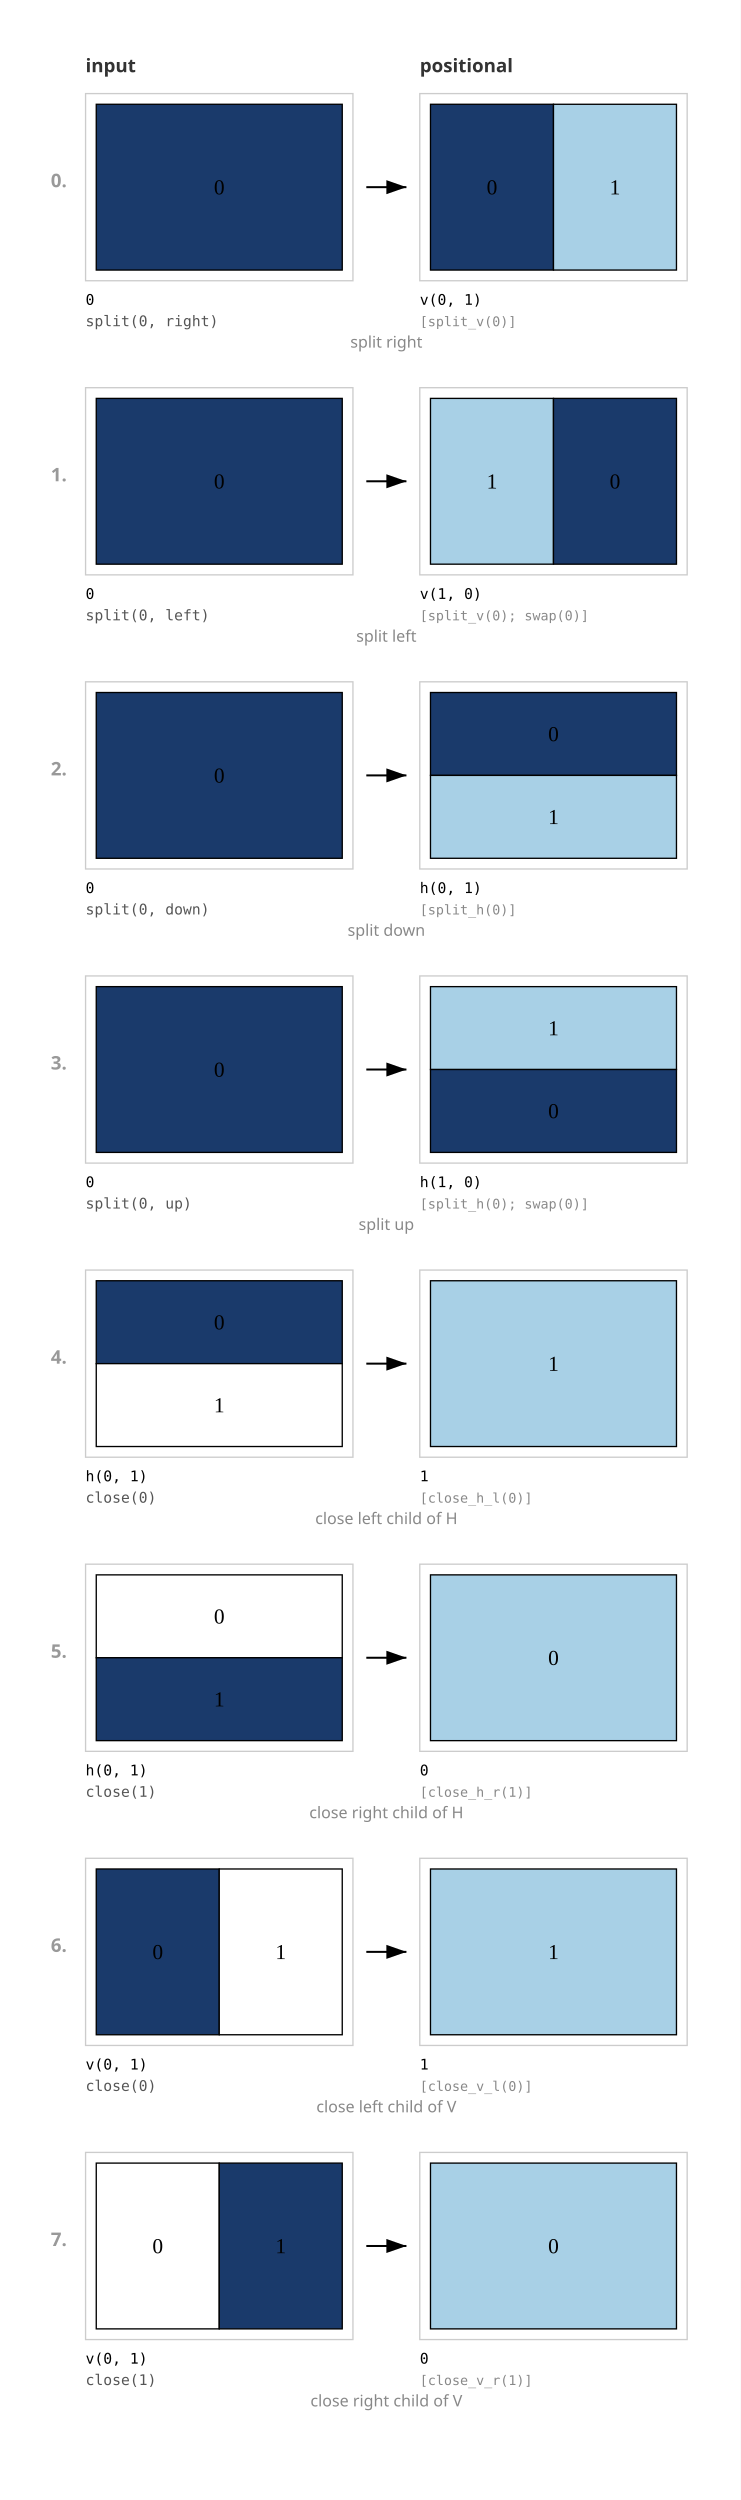
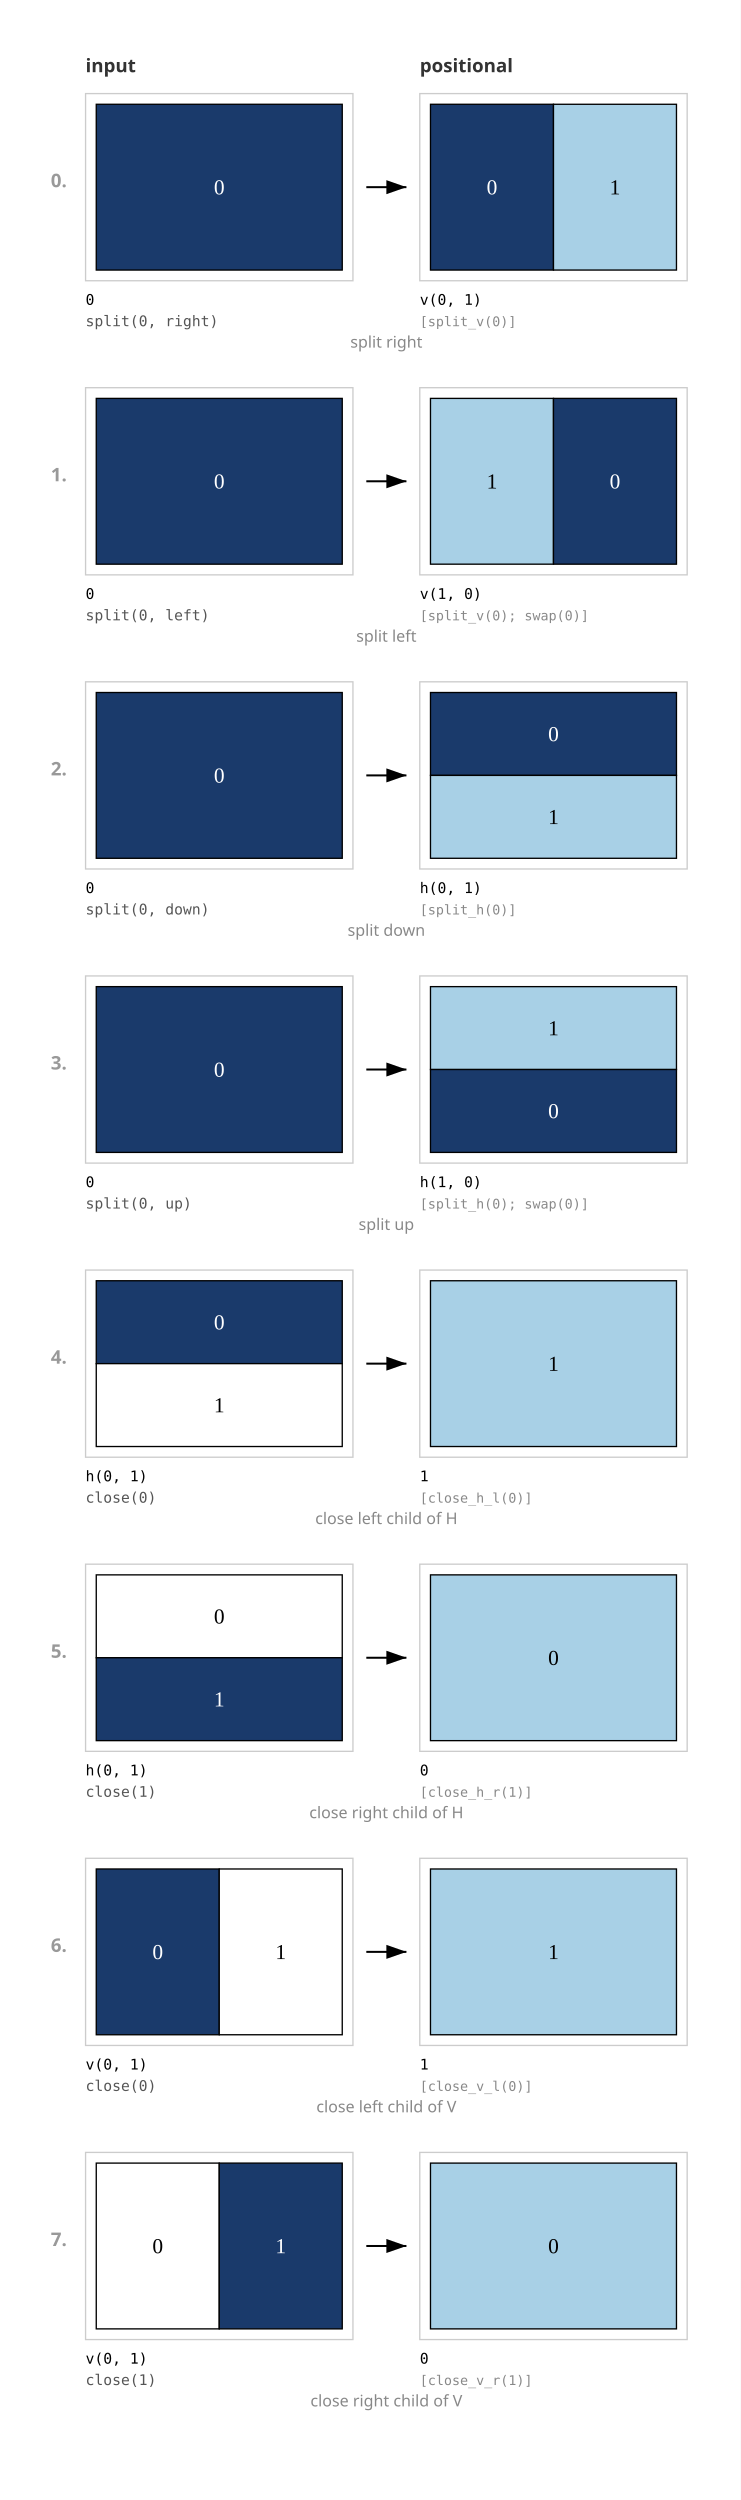
<svg xmlns="http://www.w3.org/2000/svg" width="554" height="1870">
  <rect width="554" height="1870" fill="white" />
  <defs>
    <marker id="arrow" markerWidth="10" markerHeight="7" refX="10" refY="3.5" orient="auto">
      <polygon points="0 0, 10 3.5, 0 7" fill="black" />
    </marker>
  </defs>
  <text x="64" y="54" font-size="14" font-weight="bold" font-family="sans-serif" fill="#333">input</text>
  <text x="314" y="54" font-size="14" font-weight="bold" font-family="sans-serif" fill="#333">positional</text>
  <text x="38" y="140" font-size="14" font-weight="bold" font-family="sans-serif" fill="#999">0.</text>
  <rect x="64" y="70" width="200" height="140" fill="none" stroke="#ccc" stroke-width="1" />
  <rect x="72" y="78" width="184" height="124" fill="#1a3a6b" stroke="black" stroke-width="1" />
-   <text x="164" y="140" text-anchor="middle" dominant-baseline="central" font-size="16">0</text>
+   <text x="164" y="140" text-anchor="middle" dominant-baseline="central" font-size="16" fill="white">0</text>
  <line x1="274" y1="140" x2="304" y2="140" stroke="black" stroke-width="1.5" marker-end="url(#arrow)" />
  <rect x="314" y="70" width="200" height="140" fill="none" stroke="#ccc" stroke-width="1" />
  <rect x="322" y="78" width="92" height="124" fill="#1a3a6b" stroke="black" stroke-width="1" />
-   <text x="368" y="140" text-anchor="middle" dominant-baseline="central" font-size="16">0</text>
+   <text x="368" y="140" text-anchor="middle" dominant-baseline="central" font-size="16" fill="white">0</text>
  <rect x="414" y="78" width="92" height="124" fill="#a8d0e6" stroke="black" stroke-width="1" />
-   <text x="460" y="140" text-anchor="middle" dominant-baseline="central" font-size="16">1</text>
+   <text x="460" y="140" text-anchor="middle" dominant-baseline="central" font-size="16" fill="black">1</text>
  <text x="64" y="228" font-size="11" font-family="monospace">0</text>
  <text x="314" y="228" font-size="11" font-family="monospace">v(0, 1)</text>
  <text x="64" y="244" font-size="11" font-family="monospace" fill="#555">split(0, right)</text>
  <text x="314" y="244" font-size="10" font-family="monospace" fill="#888">[split_v(0)]</text>
  <text x="289" y="260" text-anchor="middle" font-size="12" font-family="sans-serif" fill="#888">split right</text>
  <text x="38" y="360" font-size="14" font-weight="bold" font-family="sans-serif" fill="#999">1.</text>
  <rect x="64" y="290" width="200" height="140" fill="none" stroke="#ccc" stroke-width="1" />
  <rect x="72" y="298" width="184" height="124" fill="#1a3a6b" stroke="black" stroke-width="1" />
-   <text x="164" y="360" text-anchor="middle" dominant-baseline="central" font-size="16">0</text>
+   <text x="164" y="360" text-anchor="middle" dominant-baseline="central" font-size="16" fill="white">0</text>
  <line x1="274" y1="360" x2="304" y2="360" stroke="black" stroke-width="1.5" marker-end="url(#arrow)" />
  <rect x="314" y="290" width="200" height="140" fill="none" stroke="#ccc" stroke-width="1" />
  <rect x="322" y="298" width="92" height="124" fill="#a8d0e6" stroke="black" stroke-width="1" />
-   <text x="368" y="360" text-anchor="middle" dominant-baseline="central" font-size="16">1</text>
+   <text x="368" y="360" text-anchor="middle" dominant-baseline="central" font-size="16" fill="black">1</text>
  <rect x="414" y="298" width="92" height="124" fill="#1a3a6b" stroke="black" stroke-width="1" />
-   <text x="460" y="360" text-anchor="middle" dominant-baseline="central" font-size="16">0</text>
+   <text x="460" y="360" text-anchor="middle" dominant-baseline="central" font-size="16" fill="white">0</text>
  <text x="64" y="448" font-size="11" font-family="monospace">0</text>
  <text x="314" y="448" font-size="11" font-family="monospace">v(1, 0)</text>
  <text x="64" y="464" font-size="11" font-family="monospace" fill="#555">split(0, left)</text>
  <text x="314" y="464" font-size="10" font-family="monospace" fill="#888">[split_v(0); swap(0)]</text>
  <text x="289" y="480" text-anchor="middle" font-size="12" font-family="sans-serif" fill="#888">split left</text>
  <text x="38" y="580" font-size="14" font-weight="bold" font-family="sans-serif" fill="#999">2.</text>
  <rect x="64" y="510" width="200" height="140" fill="none" stroke="#ccc" stroke-width="1" />
  <rect x="72" y="518" width="184" height="124" fill="#1a3a6b" stroke="black" stroke-width="1" />
-   <text x="164" y="580" text-anchor="middle" dominant-baseline="central" font-size="16">0</text>
+   <text x="164" y="580" text-anchor="middle" dominant-baseline="central" font-size="16" fill="white">0</text>
  <line x1="274" y1="580" x2="304" y2="580" stroke="black" stroke-width="1.5" marker-end="url(#arrow)" />
  <rect x="314" y="510" width="200" height="140" fill="none" stroke="#ccc" stroke-width="1" />
  <rect x="322" y="518" width="184" height="62" fill="#1a3a6b" stroke="black" stroke-width="1" />
-   <text x="414" y="549" text-anchor="middle" dominant-baseline="central" font-size="16">0</text>
+   <text x="414" y="549" text-anchor="middle" dominant-baseline="central" font-size="16" fill="white">0</text>
  <rect x="322" y="580" width="184" height="62" fill="#a8d0e6" stroke="black" stroke-width="1" />
-   <text x="414" y="611" text-anchor="middle" dominant-baseline="central" font-size="16">1</text>
+   <text x="414" y="611" text-anchor="middle" dominant-baseline="central" font-size="16" fill="black">1</text>
  <text x="64" y="668" font-size="11" font-family="monospace">0</text>
  <text x="314" y="668" font-size="11" font-family="monospace">h(0, 1)</text>
  <text x="64" y="684" font-size="11" font-family="monospace" fill="#555">split(0, down)</text>
  <text x="314" y="684" font-size="10" font-family="monospace" fill="#888">[split_h(0)]</text>
  <text x="289" y="700" text-anchor="middle" font-size="12" font-family="sans-serif" fill="#888">split down</text>
  <text x="38" y="800" font-size="14" font-weight="bold" font-family="sans-serif" fill="#999">3.</text>
  <rect x="64" y="730" width="200" height="140" fill="none" stroke="#ccc" stroke-width="1" />
  <rect x="72" y="738" width="184" height="124" fill="#1a3a6b" stroke="black" stroke-width="1" />
-   <text x="164" y="800" text-anchor="middle" dominant-baseline="central" font-size="16">0</text>
+   <text x="164" y="800" text-anchor="middle" dominant-baseline="central" font-size="16" fill="white">0</text>
  <line x1="274" y1="800" x2="304" y2="800" stroke="black" stroke-width="1.5" marker-end="url(#arrow)" />
  <rect x="314" y="730" width="200" height="140" fill="none" stroke="#ccc" stroke-width="1" />
  <rect x="322" y="738" width="184" height="62" fill="#a8d0e6" stroke="black" stroke-width="1" />
-   <text x="414" y="769" text-anchor="middle" dominant-baseline="central" font-size="16">1</text>
+   <text x="414" y="769" text-anchor="middle" dominant-baseline="central" font-size="16" fill="black">1</text>
  <rect x="322" y="800" width="184" height="62" fill="#1a3a6b" stroke="black" stroke-width="1" />
-   <text x="414" y="831" text-anchor="middle" dominant-baseline="central" font-size="16">0</text>
+   <text x="414" y="831" text-anchor="middle" dominant-baseline="central" font-size="16" fill="white">0</text>
  <text x="64" y="888" font-size="11" font-family="monospace">0</text>
  <text x="314" y="888" font-size="11" font-family="monospace">h(1, 0)</text>
  <text x="64" y="904" font-size="11" font-family="monospace" fill="#555">split(0, up)</text>
  <text x="314" y="904" font-size="10" font-family="monospace" fill="#888">[split_h(0); swap(0)]</text>
  <text x="289" y="920" text-anchor="middle" font-size="12" font-family="sans-serif" fill="#888">split up</text>
  <text x="38" y="1020" font-size="14" font-weight="bold" font-family="sans-serif" fill="#999">4.</text>
  <rect x="64" y="950" width="200" height="140" fill="none" stroke="#ccc" stroke-width="1" />
  <rect x="72" y="958" width="184" height="62" fill="#1a3a6b" stroke="black" stroke-width="1" />
-   <text x="164" y="989" text-anchor="middle" dominant-baseline="central" font-size="16">0</text>
+   <text x="164" y="989" text-anchor="middle" dominant-baseline="central" font-size="16" fill="white">0</text>
  <rect x="72" y="1020" width="184" height="62" fill="white" stroke="black" stroke-width="1" />
-   <text x="164" y="1051" text-anchor="middle" dominant-baseline="central" font-size="16">1</text>
+   <text x="164" y="1051" text-anchor="middle" dominant-baseline="central" font-size="16" fill="black">1</text>
  <line x1="274" y1="1020" x2="304" y2="1020" stroke="black" stroke-width="1.5" marker-end="url(#arrow)" />
  <rect x="314" y="950" width="200" height="140" fill="none" stroke="#ccc" stroke-width="1" />
  <rect x="322" y="958" width="184" height="124" fill="#a8d0e6" stroke="black" stroke-width="1" />
-   <text x="414" y="1020" text-anchor="middle" dominant-baseline="central" font-size="16">1</text>
+   <text x="414" y="1020" text-anchor="middle" dominant-baseline="central" font-size="16" fill="black">1</text>
  <text x="64" y="1108" font-size="11" font-family="monospace">h(0, 1)</text>
  <text x="314" y="1108" font-size="11" font-family="monospace">1</text>
  <text x="64" y="1124" font-size="11" font-family="monospace" fill="#555">close(0)</text>
  <text x="314" y="1124" font-size="10" font-family="monospace" fill="#888">[close_h_l(0)]</text>
  <text x="289" y="1140" text-anchor="middle" font-size="12" font-family="sans-serif" fill="#888">close left child of H</text>
  <text x="38" y="1240" font-size="14" font-weight="bold" font-family="sans-serif" fill="#999">5.</text>
  <rect x="64" y="1170" width="200" height="140" fill="none" stroke="#ccc" stroke-width="1" />
  <rect x="72" y="1178" width="184" height="62" fill="white" stroke="black" stroke-width="1" />
-   <text x="164" y="1209" text-anchor="middle" dominant-baseline="central" font-size="16">0</text>
+   <text x="164" y="1209" text-anchor="middle" dominant-baseline="central" font-size="16" fill="black">0</text>
  <rect x="72" y="1240" width="184" height="62" fill="#1a3a6b" stroke="black" stroke-width="1" />
-   <text x="164" y="1271" text-anchor="middle" dominant-baseline="central" font-size="16">1</text>
+   <text x="164" y="1271" text-anchor="middle" dominant-baseline="central" font-size="16" fill="white">1</text>
  <line x1="274" y1="1240" x2="304" y2="1240" stroke="black" stroke-width="1.5" marker-end="url(#arrow)" />
  <rect x="314" y="1170" width="200" height="140" fill="none" stroke="#ccc" stroke-width="1" />
  <rect x="322" y="1178" width="184" height="124" fill="#a8d0e6" stroke="black" stroke-width="1" />
-   <text x="414" y="1240" text-anchor="middle" dominant-baseline="central" font-size="16">0</text>
+   <text x="414" y="1240" text-anchor="middle" dominant-baseline="central" font-size="16" fill="black">0</text>
  <text x="64" y="1328" font-size="11" font-family="monospace">h(0, 1)</text>
  <text x="314" y="1328" font-size="11" font-family="monospace">0</text>
  <text x="64" y="1344" font-size="11" font-family="monospace" fill="#555">close(1)</text>
  <text x="314" y="1344" font-size="10" font-family="monospace" fill="#888">[close_h_r(1)]</text>
  <text x="289" y="1360" text-anchor="middle" font-size="12" font-family="sans-serif" fill="#888">close right child of H</text>
  <text x="38" y="1460" font-size="14" font-weight="bold" font-family="sans-serif" fill="#999">6.</text>
  <rect x="64" y="1390" width="200" height="140" fill="none" stroke="#ccc" stroke-width="1" />
  <rect x="72" y="1398" width="92" height="124" fill="#1a3a6b" stroke="black" stroke-width="1" />
-   <text x="118" y="1460" text-anchor="middle" dominant-baseline="central" font-size="16">0</text>
+   <text x="118" y="1460" text-anchor="middle" dominant-baseline="central" font-size="16" fill="white">0</text>
  <rect x="164" y="1398" width="92" height="124" fill="white" stroke="black" stroke-width="1" />
-   <text x="210" y="1460" text-anchor="middle" dominant-baseline="central" font-size="16">1</text>
+   <text x="210" y="1460" text-anchor="middle" dominant-baseline="central" font-size="16" fill="black">1</text>
  <line x1="274" y1="1460" x2="304" y2="1460" stroke="black" stroke-width="1.5" marker-end="url(#arrow)" />
  <rect x="314" y="1390" width="200" height="140" fill="none" stroke="#ccc" stroke-width="1" />
  <rect x="322" y="1398" width="184" height="124" fill="#a8d0e6" stroke="black" stroke-width="1" />
-   <text x="414" y="1460" text-anchor="middle" dominant-baseline="central" font-size="16">1</text>
+   <text x="414" y="1460" text-anchor="middle" dominant-baseline="central" font-size="16" fill="black">1</text>
  <text x="64" y="1548" font-size="11" font-family="monospace">v(0, 1)</text>
  <text x="314" y="1548" font-size="11" font-family="monospace">1</text>
  <text x="64" y="1564" font-size="11" font-family="monospace" fill="#555">close(0)</text>
  <text x="314" y="1564" font-size="10" font-family="monospace" fill="#888">[close_v_l(0)]</text>
  <text x="289" y="1580" text-anchor="middle" font-size="12" font-family="sans-serif" fill="#888">close left child of V</text>
  <text x="38" y="1680" font-size="14" font-weight="bold" font-family="sans-serif" fill="#999">7.</text>
  <rect x="64" y="1610" width="200" height="140" fill="none" stroke="#ccc" stroke-width="1" />
  <rect x="72" y="1618" width="92" height="124" fill="white" stroke="black" stroke-width="1" />
-   <text x="118" y="1680" text-anchor="middle" dominant-baseline="central" font-size="16">0</text>
+   <text x="118" y="1680" text-anchor="middle" dominant-baseline="central" font-size="16" fill="black">0</text>
  <rect x="164" y="1618" width="92" height="124" fill="#1a3a6b" stroke="black" stroke-width="1" />
-   <text x="210" y="1680" text-anchor="middle" dominant-baseline="central" font-size="16">1</text>
+   <text x="210" y="1680" text-anchor="middle" dominant-baseline="central" font-size="16" fill="white">1</text>
  <line x1="274" y1="1680" x2="304" y2="1680" stroke="black" stroke-width="1.5" marker-end="url(#arrow)" />
  <rect x="314" y="1610" width="200" height="140" fill="none" stroke="#ccc" stroke-width="1" />
  <rect x="322" y="1618" width="184" height="124" fill="#a8d0e6" stroke="black" stroke-width="1" />
-   <text x="414" y="1680" text-anchor="middle" dominant-baseline="central" font-size="16">0</text>
+   <text x="414" y="1680" text-anchor="middle" dominant-baseline="central" font-size="16" fill="black">0</text>
  <text x="64" y="1768" font-size="11" font-family="monospace">v(0, 1)</text>
  <text x="314" y="1768" font-size="11" font-family="monospace">0</text>
  <text x="64" y="1784" font-size="11" font-family="monospace" fill="#555">close(1)</text>
  <text x="314" y="1784" font-size="10" font-family="monospace" fill="#888">[close_v_r(1)]</text>
  <text x="289" y="1800" text-anchor="middle" font-size="12" font-family="sans-serif" fill="#888">close right child of V</text>
</svg>
